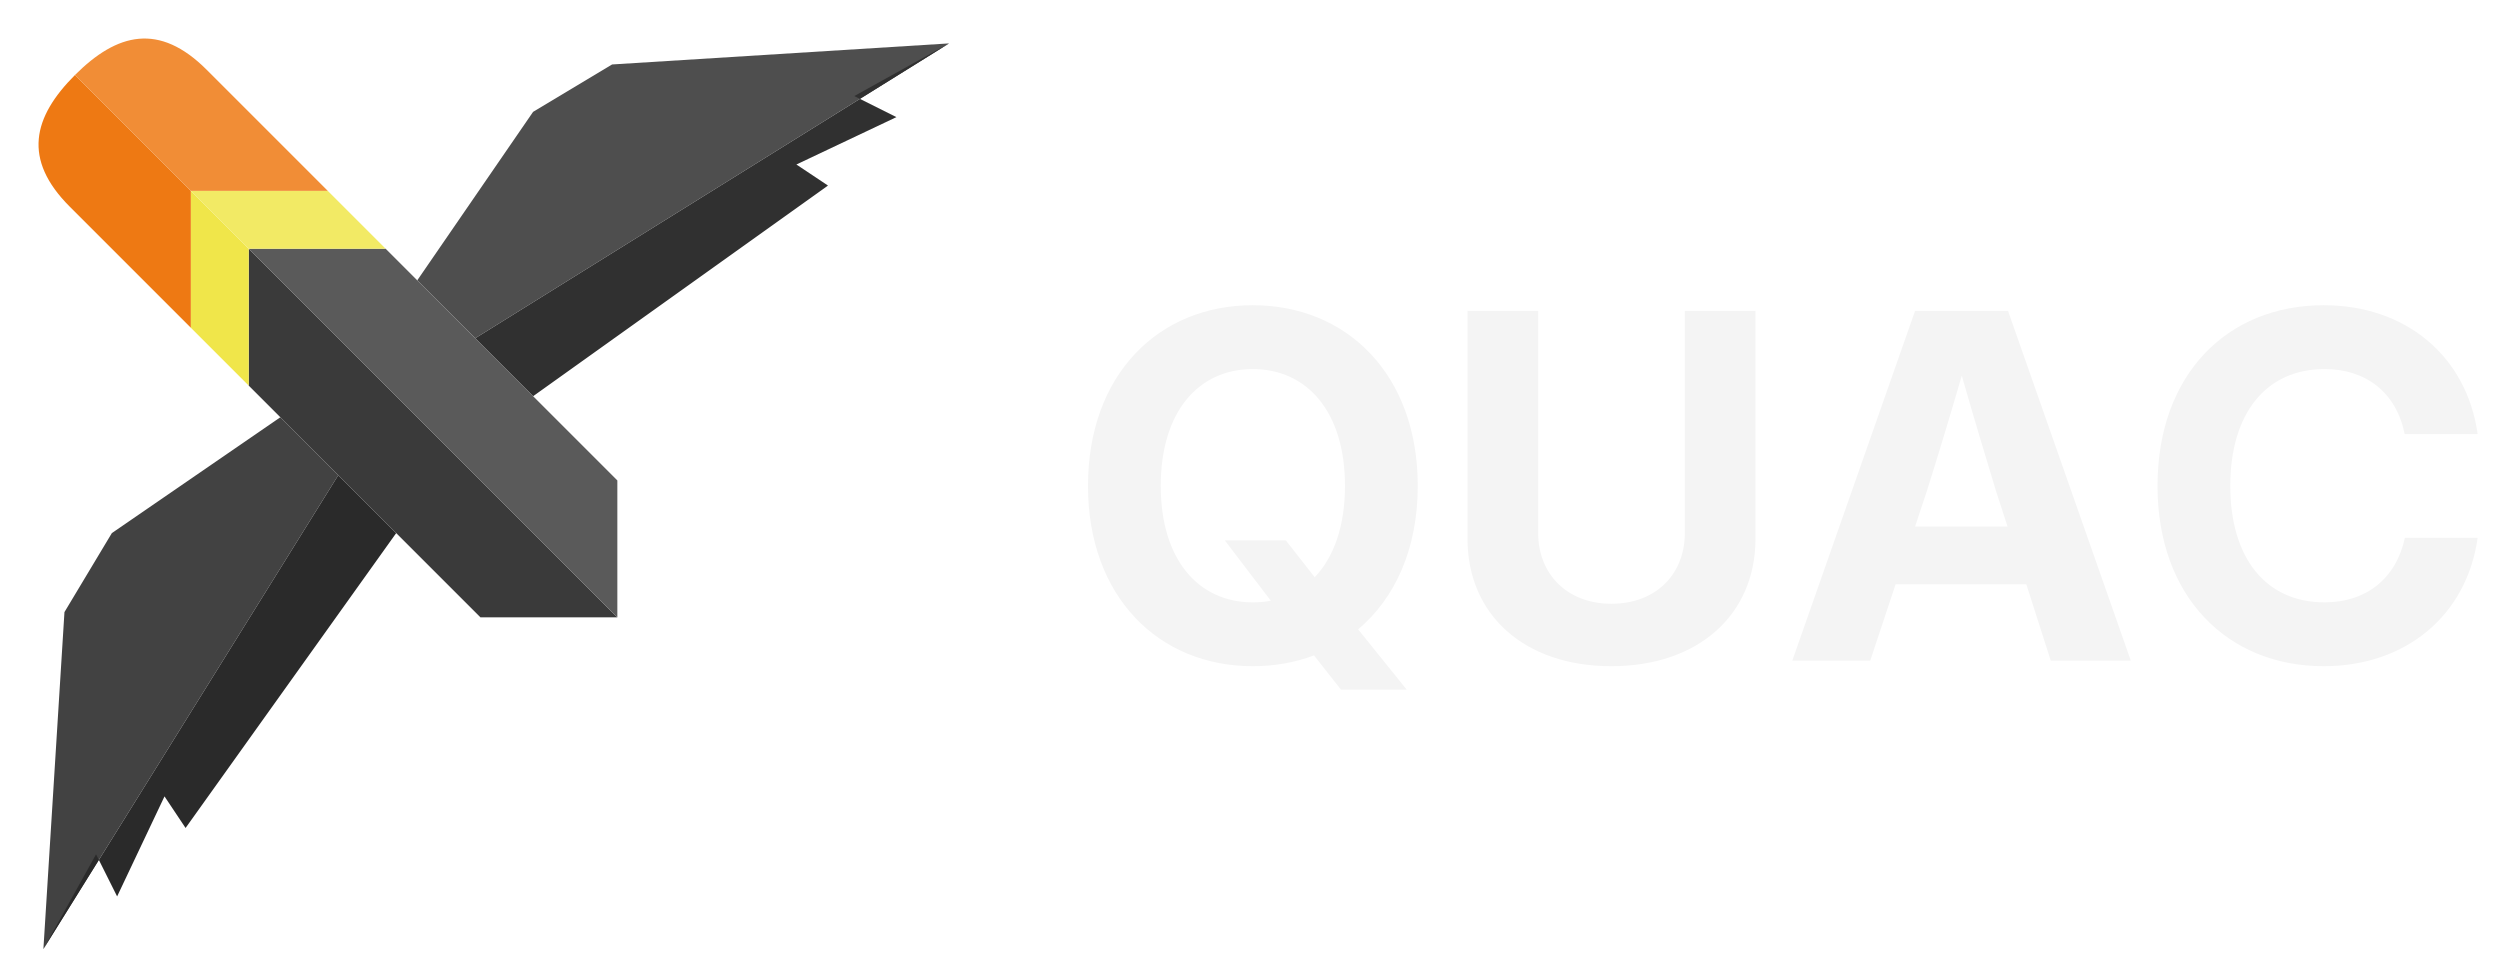
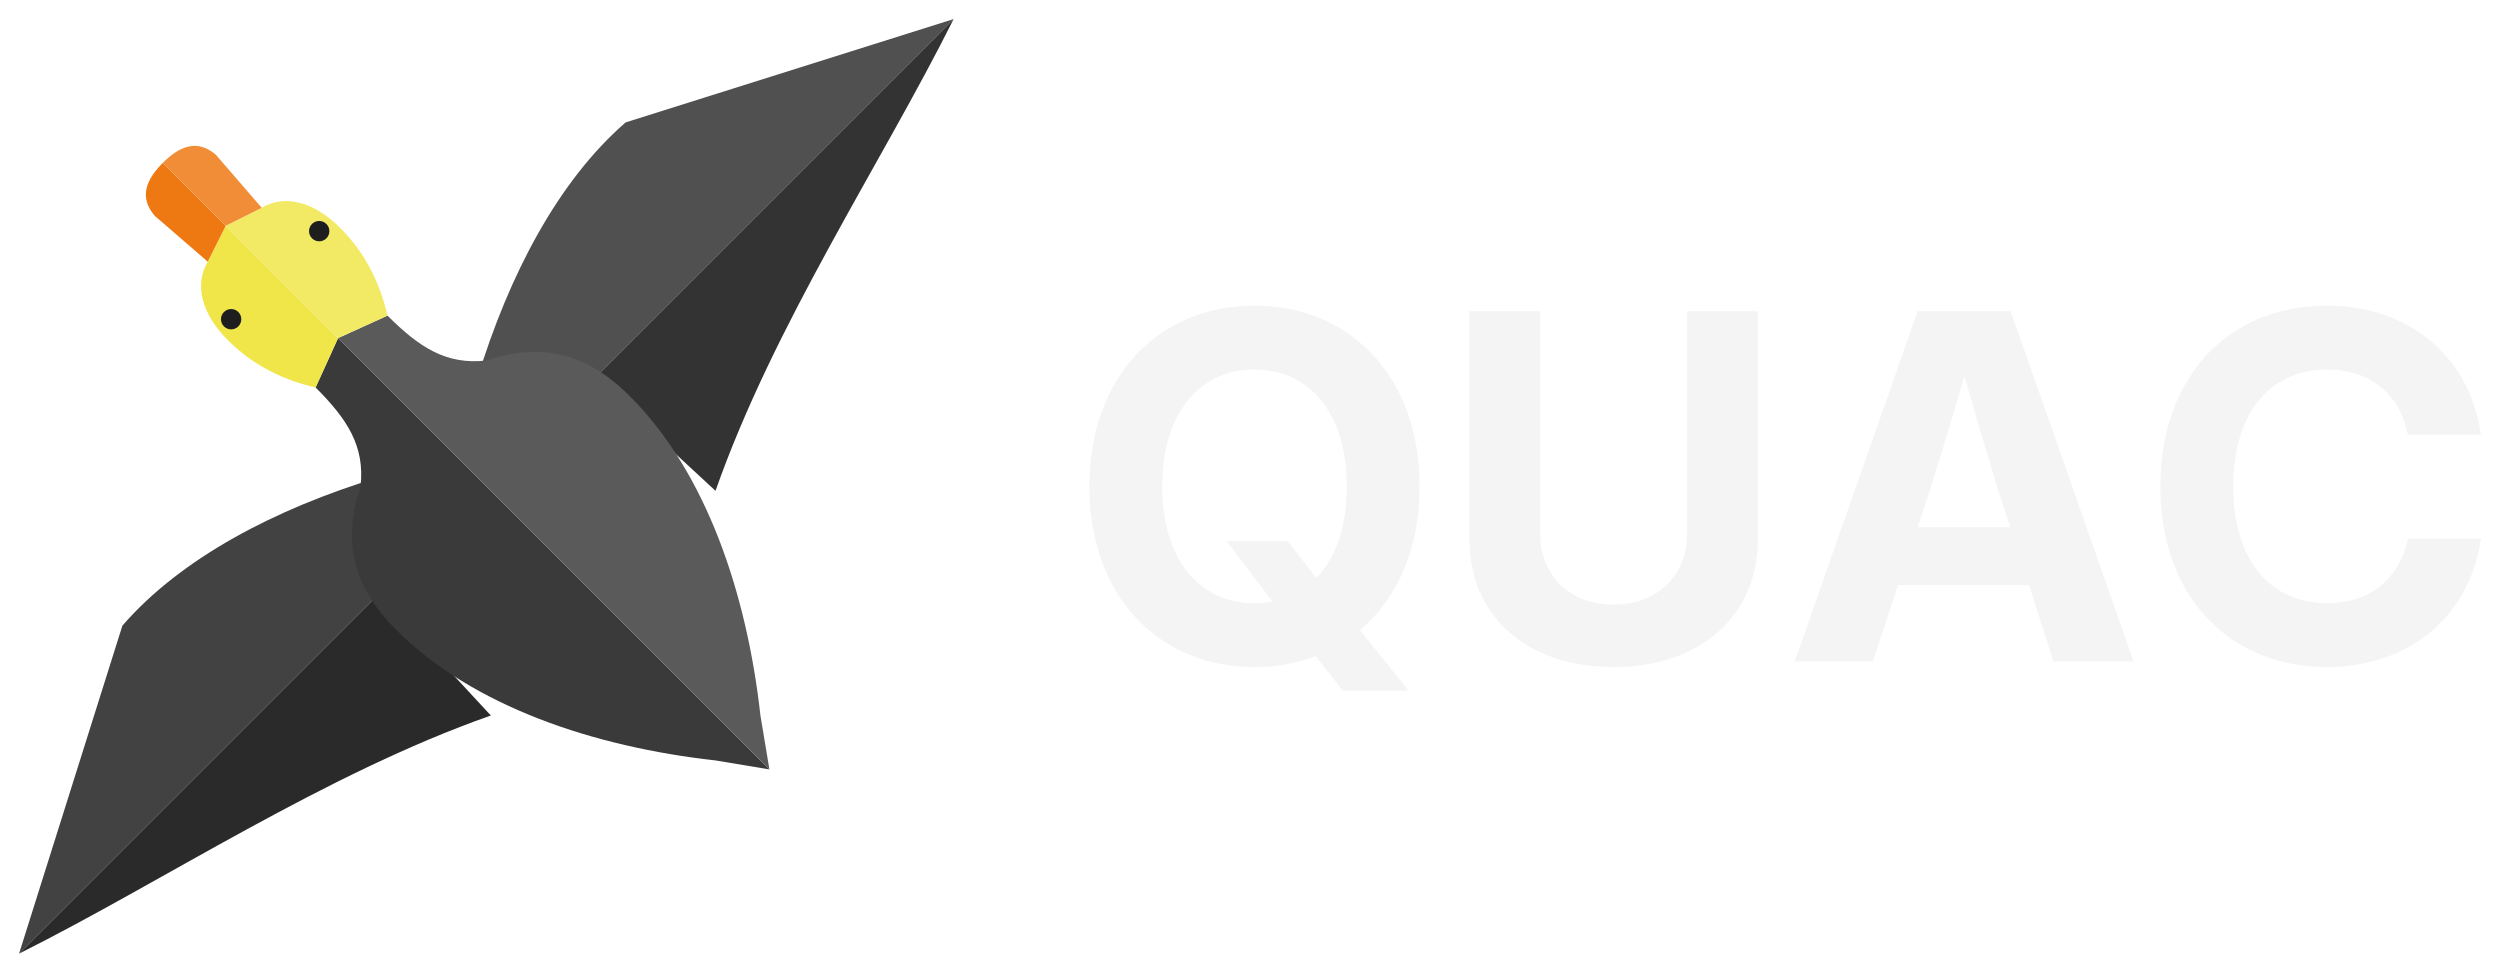
- <svg xmlns="http://www.w3.org/2000/svg" viewBox="0 0 335.721 130.451" role="img" aria-labelledby="t">
-   <g transform="translate(45.426,45.426) rotate(-45) translate(0,-50)">
-     <polygon fill="#4e4e4e" points="13,52 40,47 52,50 86,80 13,63" />
-     <polygon fill="#303030" points="13,63 86,80 72,76 74,82 60,77 61,82 13,74" />
-     <polygon fill="#424242" points="-13,52 -40,47 -52,50 -86,80 -13,63" />
-     <polygon fill="#2a2a2a" points="-13,63 -86,80 -72,76 -74,82 -60,77 -61,82 -13,74" />
-     <polygon fill="#3a3a3a" points="0,33 -13,46 -13,90 0,103" />
-     <polygon fill="#5a5a5a" points="0,33 13,46 13,90 0,103" />
-     <polygon fill="#f0e64a" points="0,22 -13,35 -13,46 0,33" />
-     <polygon fill="#f2ea65" points="0,22 13,35 13,46 0,33" />
-     <path fill="#ee7913" d="M0,0 C-8,0 -13,3 -13,12 L-13,35 L0,22 Z" />
-     <path fill="#f18d36" d="M0,0 C8,0 13,3 13,12 L13,35 L0,22 Z" />
+ <svg xmlns="http://www.w3.org/2000/svg" viewBox="0 0 393.433 153.078" role="img" aria-labelledby="t">
+   <g transform="translate(72.296,72.296) rotate(-45) translate(0,-66)">
+     <path fill="#424242" transform="scale(-1,1)" d="M11,59 C26,51 42,46 56,47 L104,72 L24,72 Z" />
+     <path fill="#505050" d="M11,59 C26,51 42,46 56,47 L104,72 L24,72 Z" />
+     <path fill="#2a2a2a" transform="scale(-1,1)" d="M24,72 L104,72 C80,80 50,86 25,98 Z" />
+     <path fill="#333333" d="M24,72 L104,72 C80,80 50,86 25,98 Z" />
+     <path fill="#3a3a3a" transform="scale(-1,1)" d="M0,39 L8,42 C8,49 9,54 14,58 C22,62 26,68 26,78 C26,95 17,113 5,128 L0,135 Z" />
+     <path fill="#5a5a5a" d="M0,39 L8,42 C8,49 9,54 14,58 C22,62 26,68 26,78 C26,95 17,113 5,128 L0,135 Z" />
+     <path fill="#f0e64a" transform="scale(-1,1)" d="M0,14 L6,16 C10,17 12.5,21 12.5,27 C12.5,33 10.5,38 8,42 L0,39 Z" />
+     <path fill="#f2ea65" d="M0,14 L6,16 C10,17 12.5,21 12.5,27 C12.5,33 10.5,38 8,42 L0,39 Z" />
+     <path fill="#ee7913" transform="scale(-1,1)" d="M0,0 C3.5,0 6.5,1 6.8,5 L6,16 L0,14 Z" />
+     <path fill="#f18d36" d="M0,0 C3.5,0 6.5,1 6.8,5 L6,16 L0,14 Z" />
+     <circle fill="#1e1e1e" cx="-9.8" cy="25" r="1.6" />
+     <circle fill="#1e1e1e" cx="9.8" cy="25" r="1.6" />
  </g>
-   <path fill="#f4f4f4" transform="translate(144.119,88.707)" d="M24.112 0.756C27.043 0.756 29.816 0.252 32.338 -0.693L35.962 3.908H44.788L38.263 -4.192C43.212 -8.352 46.269 -15.003 46.269 -23.45C46.269 -38.421 36.75 -47.719 24.112 -47.719C11.473 -47.719 1.986 -38.421 1.986 -23.45C1.986 -8.573 11.473 0.756 24.112 0.756ZM20.361 -16.137 26.538 -8.037C25.75 -7.88 24.963 -7.817 24.112 -7.817C16.862 -7.817 11.756 -13.49 11.756 -23.45C11.756 -33.472 16.862 -39.146 24.112 -39.146C31.361 -39.146 36.498 -33.472 36.498 -23.45C36.498 -18.028 34.985 -13.868 32.432 -11.189L28.556 -16.137ZM72.27 0.756C83.995 0.756 91.622 -6.209 91.622 -16.358V-46.962H82.135V-17.146C82.135 -11.599 78.259 -7.627 72.27 -7.627C66.313 -7.627 62.437 -11.63 62.437 -17.146V-46.962H52.95V-16.358C52.95 -6.178 60.545 0.756 72.27 0.756ZM96.57 0.0H107.034L110.438 -10.243H127.993L131.271 0.0H142.019L125.535 -46.962H113.054ZM113.054 -17.997 114.661 -22.851C116.174 -27.642 117.624 -32.432 119.326 -38.263C120.996 -32.432 122.446 -27.642 123.896 -22.851L125.472 -17.997ZM167.926 0.756C178.926 0.756 187.12 -6.02 188.602 -16.484H178.831C177.633 -10.968 173.599 -7.817 168.052 -7.817C160.046 -7.817 155.381 -13.9 155.381 -23.45C155.381 -33.063 160.078 -39.146 168.052 -39.146C173.631 -39.146 177.696 -35.962 178.8 -30.415H188.602C187.12 -40.911 178.926 -47.719 167.926 -47.719C155.003 -47.719 145.611 -38.452 145.611 -23.45C145.611 -8.541 155.035 0.756 167.926 0.756Z" />
+   <path fill="#f4f4f4" transform="translate(169.118,104.093)" d="M28.294 0.888C31.733 0.888 34.988 0.296 37.947 -0.814L42.2 4.586H52.556L44.9 -4.919C50.707 -9.801 54.294 -17.605 54.294 -27.517C54.294 -45.085 43.125 -55.996 28.294 -55.996C13.463 -55.996 2.33 -45.085 2.33 -27.517C2.33 -10.06 13.463 0.888 28.294 0.888ZM23.893 -18.936 31.142 -9.431C30.217 -9.246 29.292 -9.172 28.294 -9.172C19.787 -9.172 13.796 -15.83 13.796 -27.517C13.796 -39.278 19.787 -45.936 28.294 -45.936C36.8 -45.936 42.829 -39.278 42.829 -27.517C42.829 -21.156 41.054 -16.274 38.058 -13.13L33.509 -18.936ZM84.806 0.888C98.564 0.888 107.515 -7.286 107.515 -19.195V-55.108H96.382V-20.12C96.382 -13.611 91.833 -8.95 84.806 -8.95C77.816 -8.95 73.266 -13.648 73.266 -20.12V-55.108H62.134V-19.195C62.134 -7.249 71.047 0.888 84.806 0.888ZM113.32 0.0H125.599L129.594 -12.02H150.195L154.041 0.0H166.653L147.31 -55.108H132.663ZM132.663 -21.119 134.55 -26.814C136.325 -32.436 138.026 -38.058 140.024 -44.9C141.984 -38.058 143.685 -32.436 145.386 -26.814L147.236 -21.119ZM197.053 0.888C209.961 0.888 219.578 -7.064 221.316 -19.343H209.85C208.445 -12.871 203.711 -9.172 197.201 -9.172C187.807 -9.172 182.333 -16.311 182.333 -27.517C182.333 -38.798 187.844 -45.936 197.201 -45.936C203.748 -45.936 208.519 -42.2 209.813 -35.691H221.316C219.578 -48.007 209.961 -55.996 197.053 -55.996C181.889 -55.996 170.868 -45.122 170.868 -27.517C170.868 -10.023 181.926 0.888 197.053 0.888Z" />
</svg>
